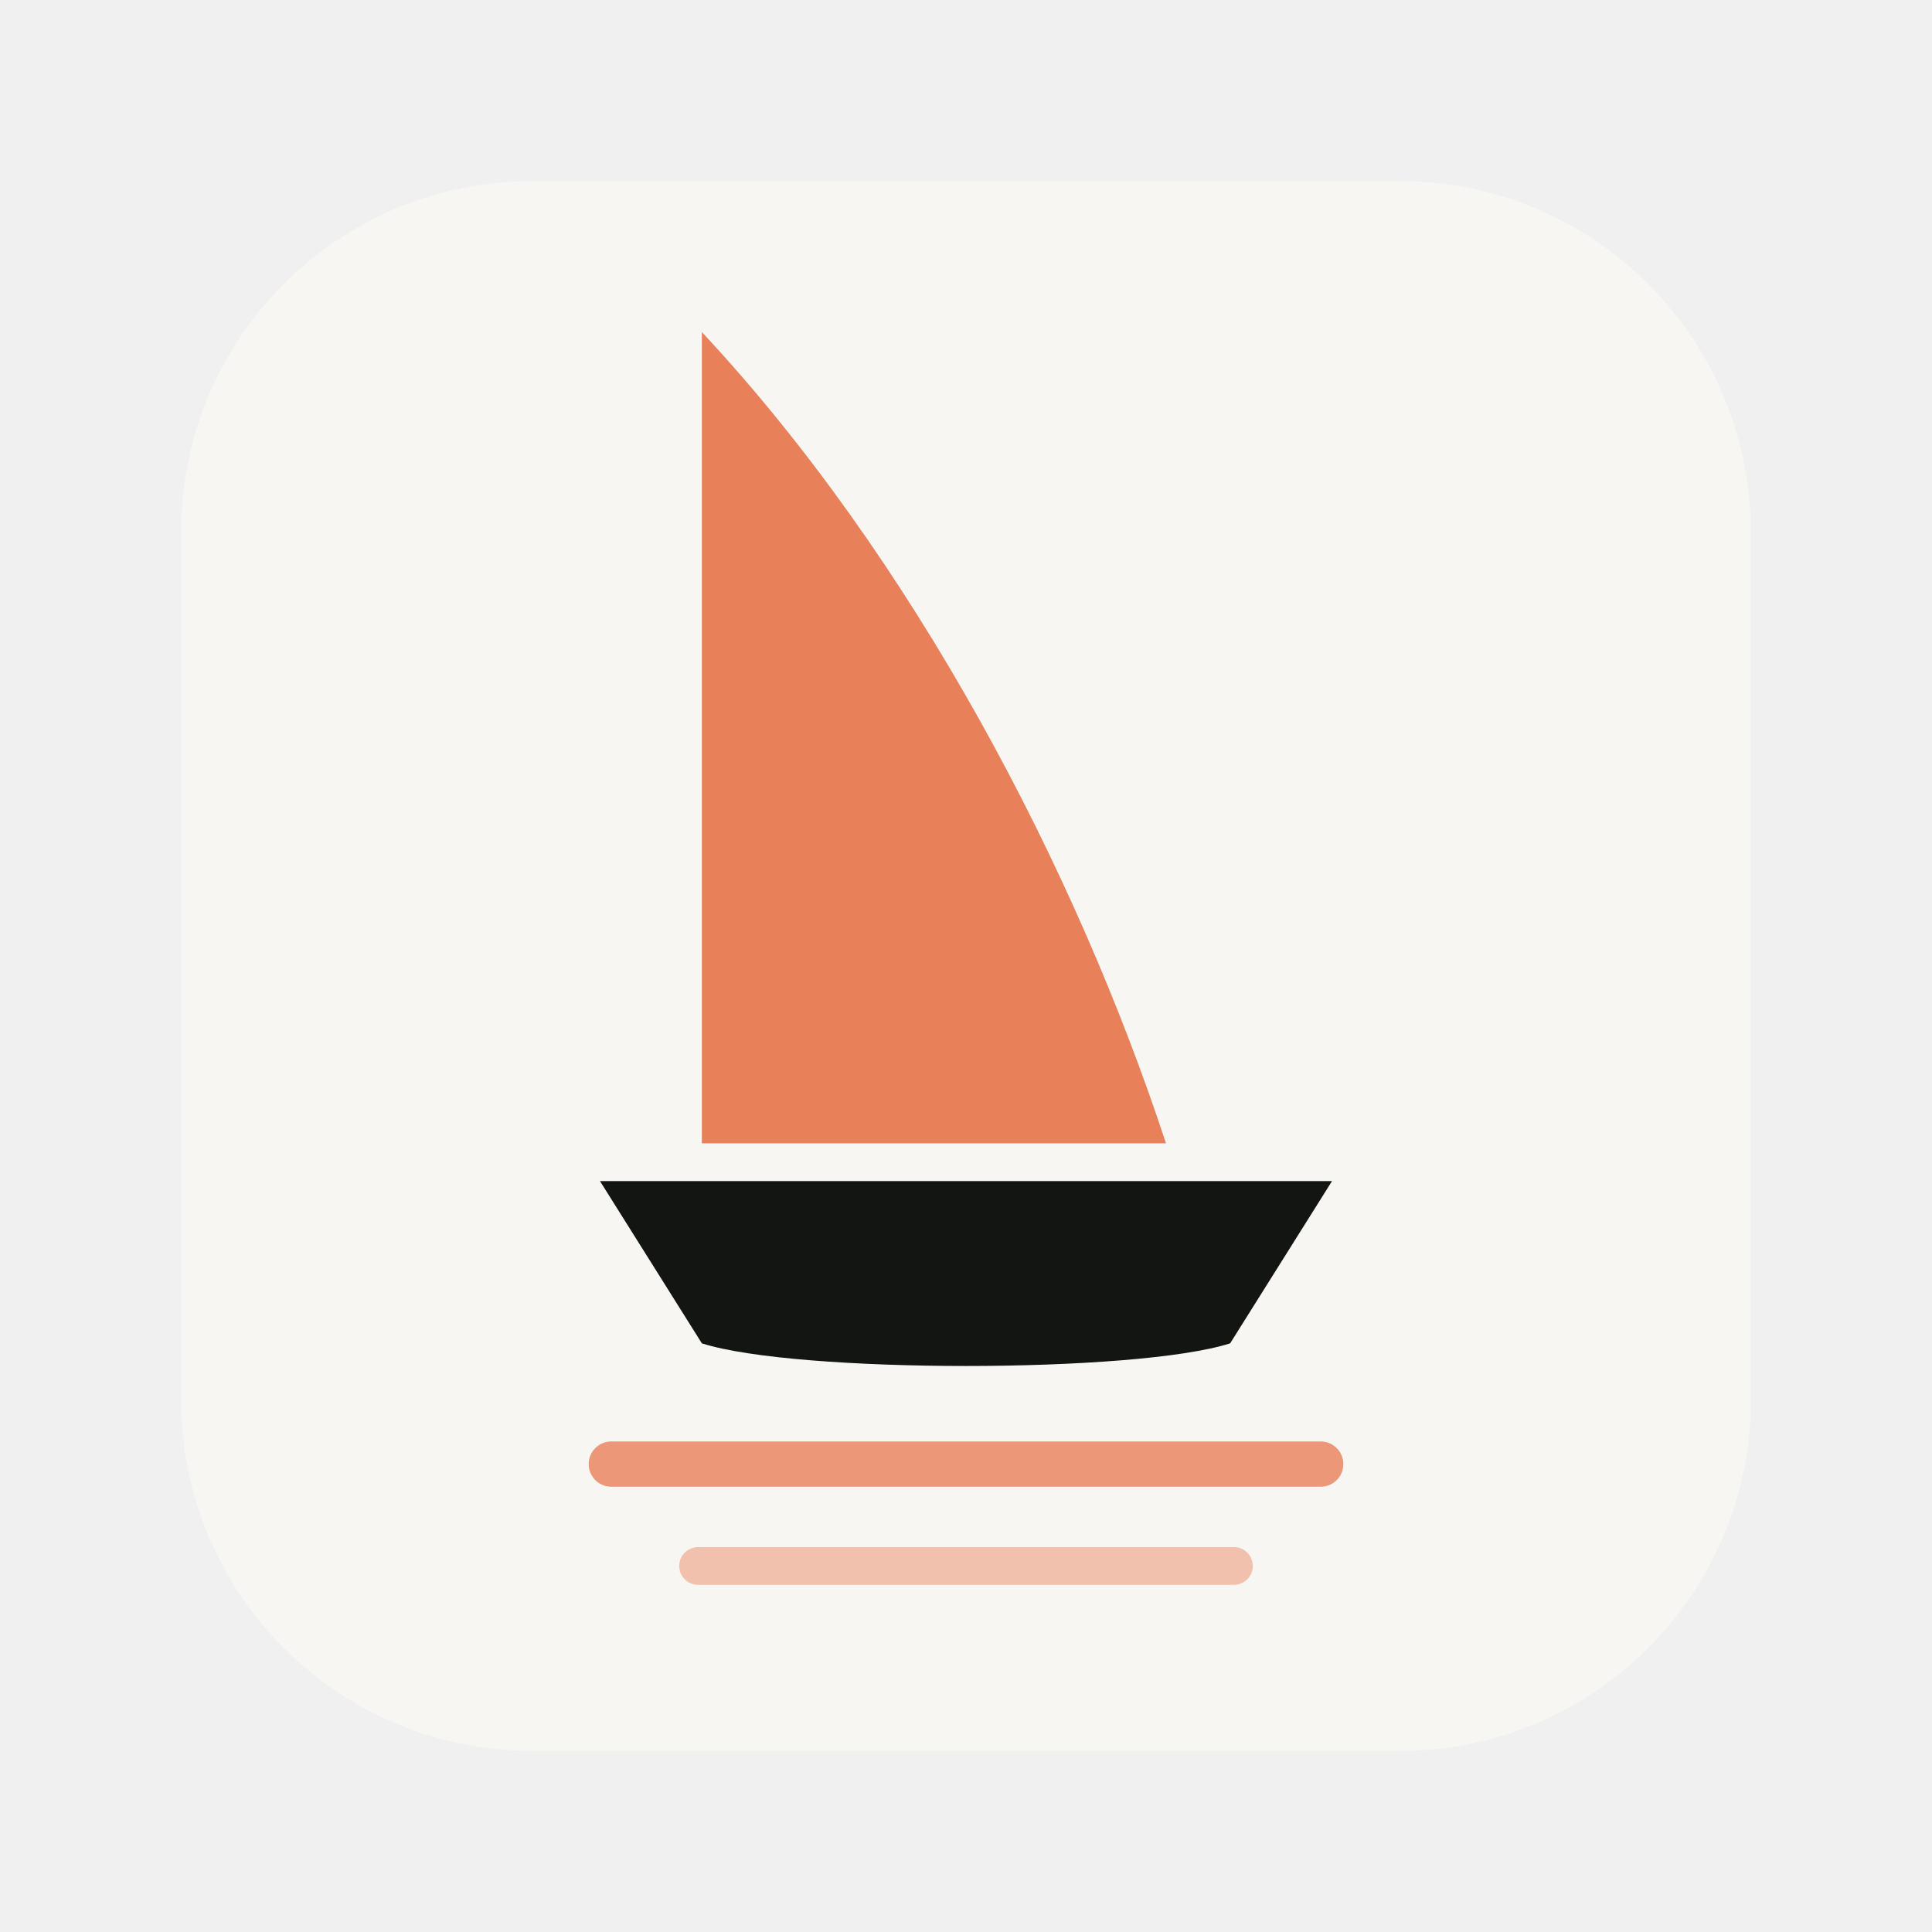
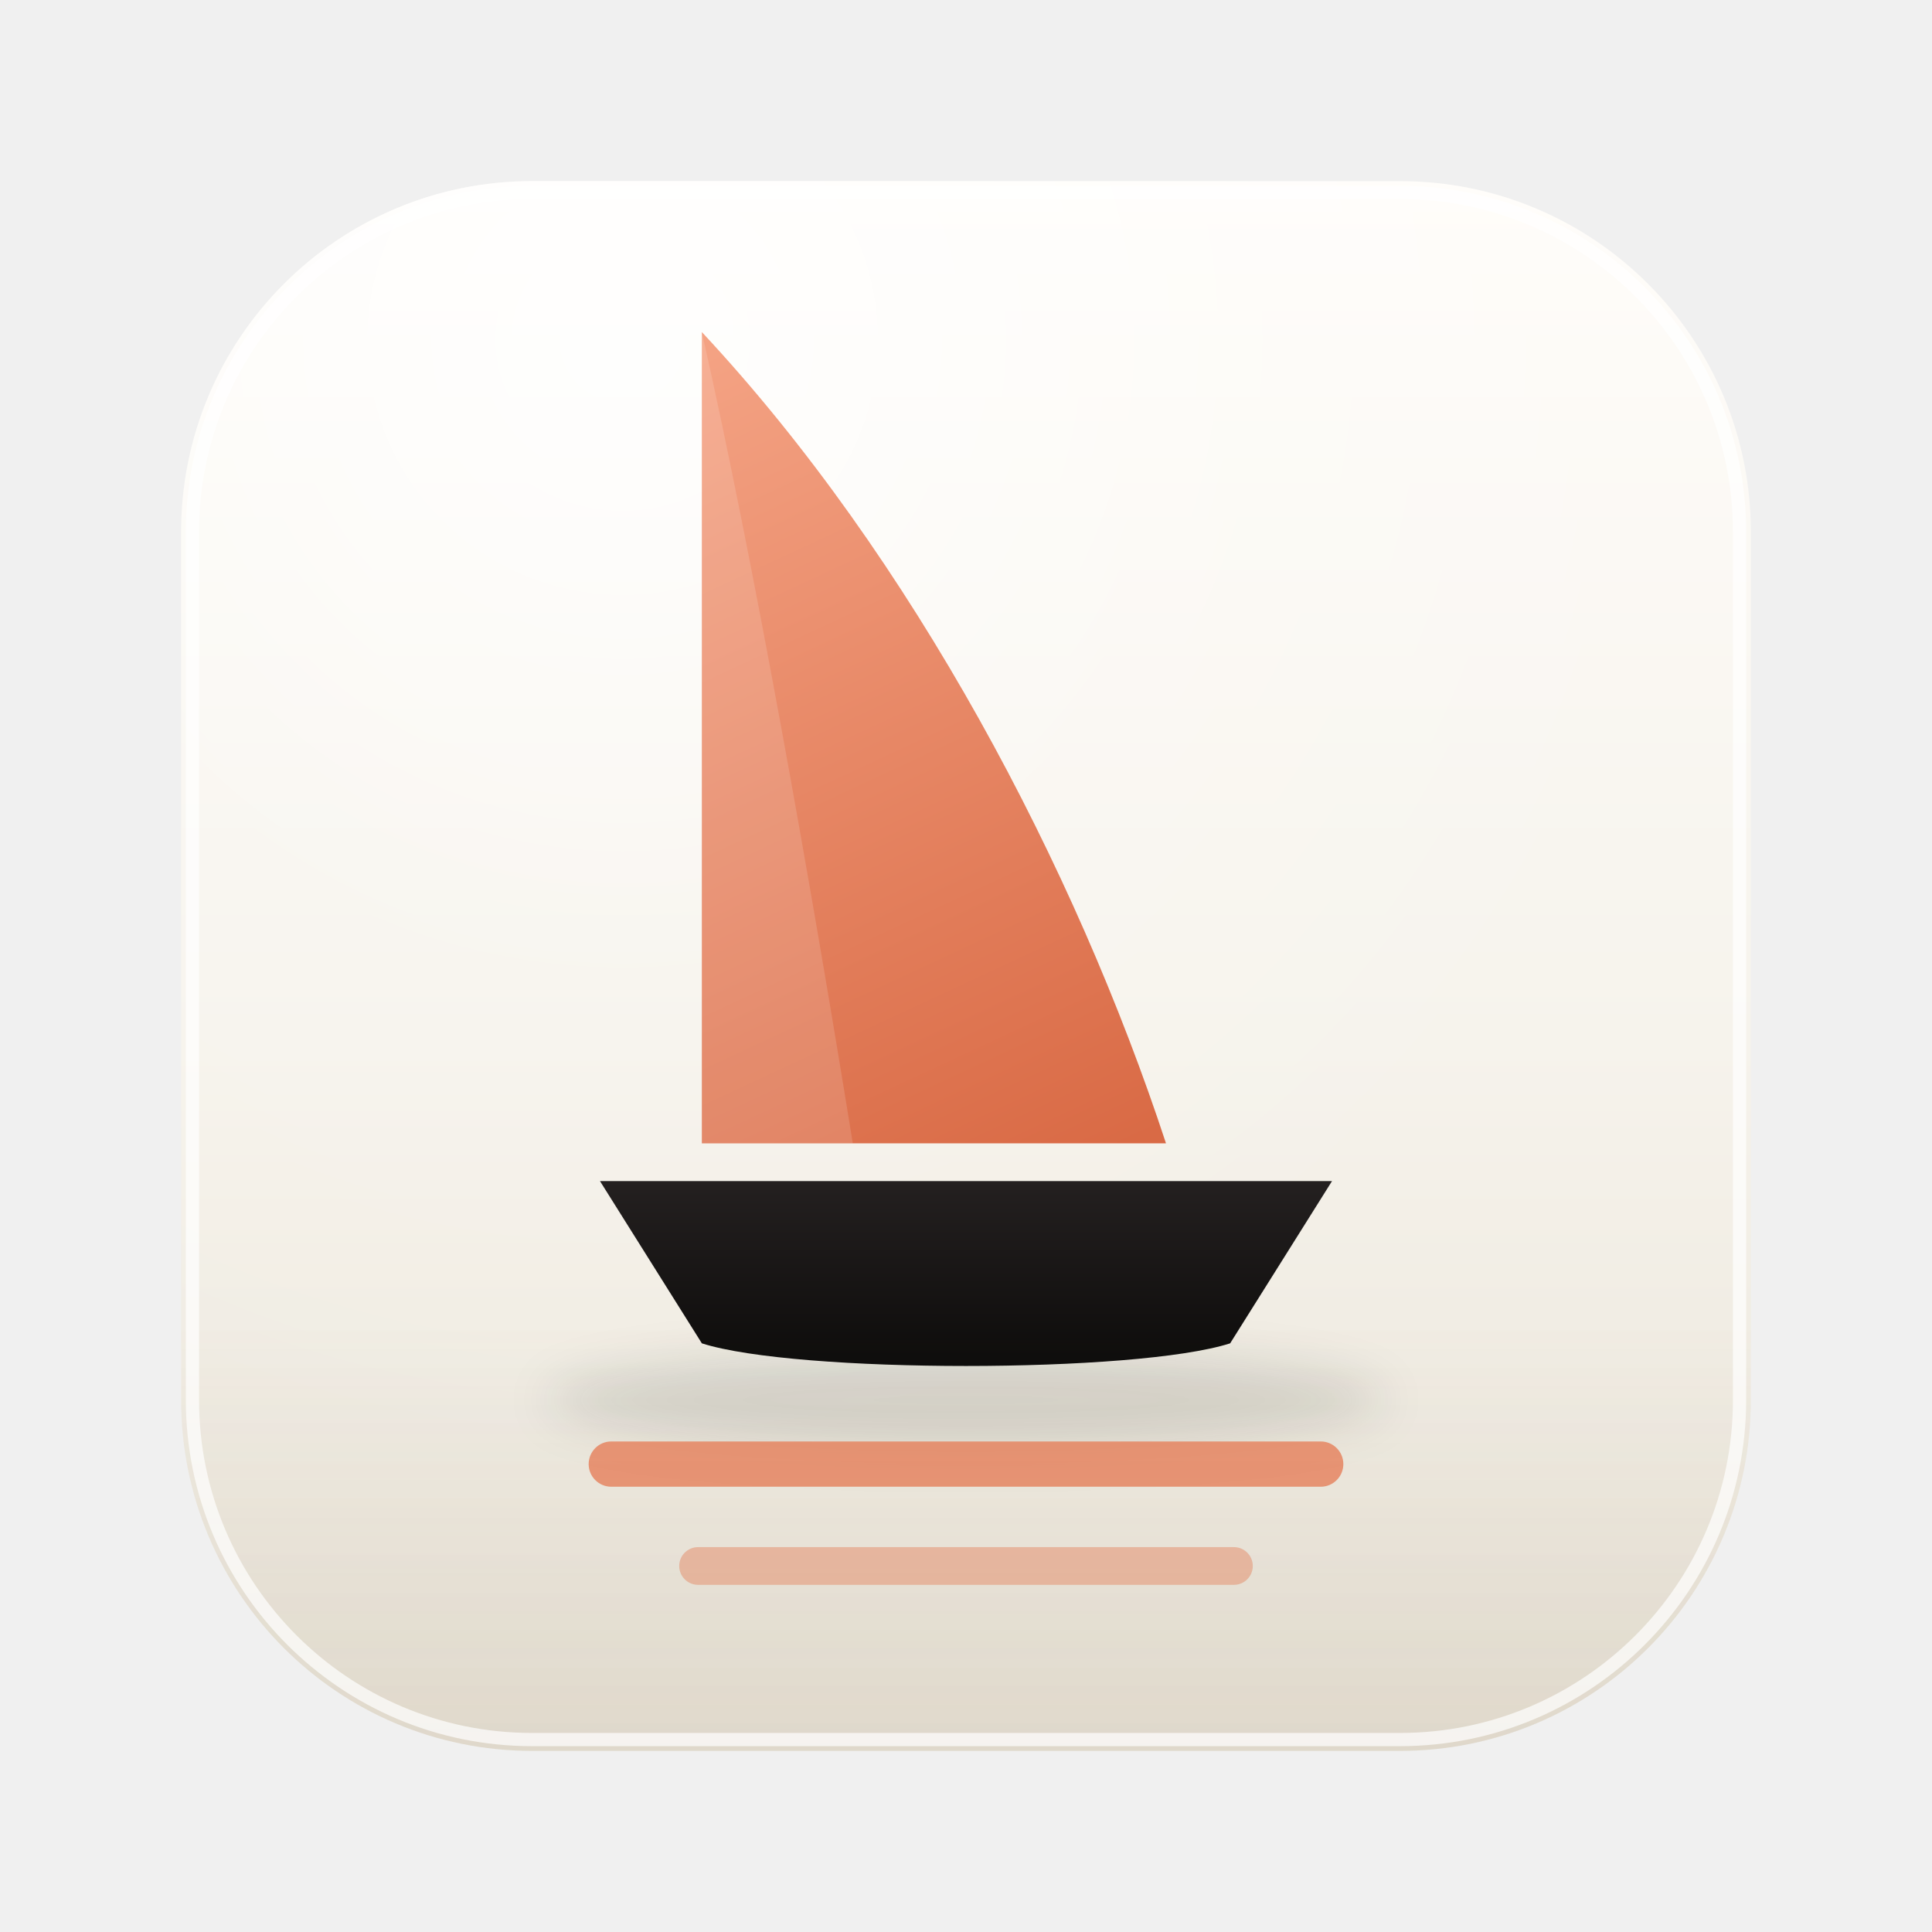
<svg xmlns="http://www.w3.org/2000/svg" viewBox="0 0 1024 1024" width="1024" height="1024" role="img" aria-labelledby="vela-title vela-desc">
-   <rect x="96" y="96" width="832" height="832" rx="186" fill="#F7F6F2" />
-   <path d="M372 176 C 484 296 570 460 618 606 H372 Z" fill="#E8805A" />
-   <path d="M318 626 H706 L652 712 C 602 728 422 728 372 712 Z" fill="#131512" />
-   <rect x="312" y="764" width="400" height="24" rx="12" fill="#E8805A" opacity="0.8" />
-   <rect x="360" y="820" width="304" height="20" rx="10" fill="#E8805A" opacity="0.45" />
+   <defs>
+     <clipPath id="tile">
+       <rect x="96" y="96" width="832" height="832" rx="186" />
+     </clipPath>
+     <linearGradient id="verre" x1="512" y1="96" x2="512" y2="928" gradientUnits="userSpaceOnUse">
+       <stop offset="0" stop-color="#FFFDFA" />
+       <stop offset="0.55" stop-color="#F6F3EC" />
+       <stop offset="1" stop-color="#E9E3D7" />
+     </linearGradient>
+     <radialGradient id="reflet" cx="330" cy="180" r="620" gradientUnits="userSpaceOnUse">
+       <stop offset="0" stop-color="#FFFFFF" stop-opacity="0.75" />
+       <stop offset="0.55" stop-color="#FFFFFF" stop-opacity="0.12" />
+       <stop offset="1" stop-color="#FFFFFF" stop-opacity="0" />
+     </radialGradient>
+     <linearGradient id="voile" x1="400" y1="176" x2="600" y2="606" gradientUnits="userSpaceOnUse">
+       <stop offset="0" stop-color="#F4A283" />
+       <stop offset="1" stop-color="#D96A45" />
+     </linearGradient>
+     <linearGradient id="coque" x1="512" y1="626" x2="512" y2="728" gradientUnits="userSpaceOnUse">
+       <stop offset="0" stop-color="#242020" />
+       <stop offset="1" stop-color="#0C0B0A" />
+     </linearGradient>
+     <filter id="ombre" x="-30%" y="-120%" width="160%" height="340%">
+       <feGaussianBlur stdDeviation="12" />
+     </filter>
+     <linearGradient id="epaisseur" x1="512" y1="700" x2="512" y2="928" gradientUnits="userSpaceOnUse">
+       <stop offset="0" stop-color="#7A6A50" stop-opacity="0" />
+       <stop offset="1" stop-color="#7A6A50" stop-opacity="0.09" />
+     </linearGradient>
+   </defs>
+   <g clip-path="url(#tile)">
+     <rect x="96" y="96" width="832" height="832" fill="url(#verre)" />
+     <rect x="96" y="96" width="832" height="832" fill="url(#reflet)" />
+     <ellipse cx="512" cy="742" rx="222" ry="26" fill="#0F1311" opacity="0.12" filter="url(#ombre)" />
+     <path d="M372 176 C 484 296 570 460 618 606 H372 Z" fill="url(#voile)" />
+     <path d="M372 176 C 400 300 430 470 452 606 L372 606 Z" fill="#FFFFFF" opacity="0.14" />
+     <path d="M318 626 H706 L652 712 C 602 728 422 728 372 712 Z" fill="url(#coque)" />
+     <rect x="312" y="764" width="400" height="24" rx="12" fill="#E8805A" opacity="0.8" />
+     <rect x="360" y="820" width="304" height="20" rx="10" fill="#E8805A" opacity="0.45" />
+     <rect x="96" y="700" width="832" height="228" fill="url(#epaisseur)" />
+   </g>
+   <rect x="102" y="102" width="820" height="820" rx="180" fill="none" stroke="#FFFFFF" stroke-opacity="0.7" stroke-width="7" />
</svg>
